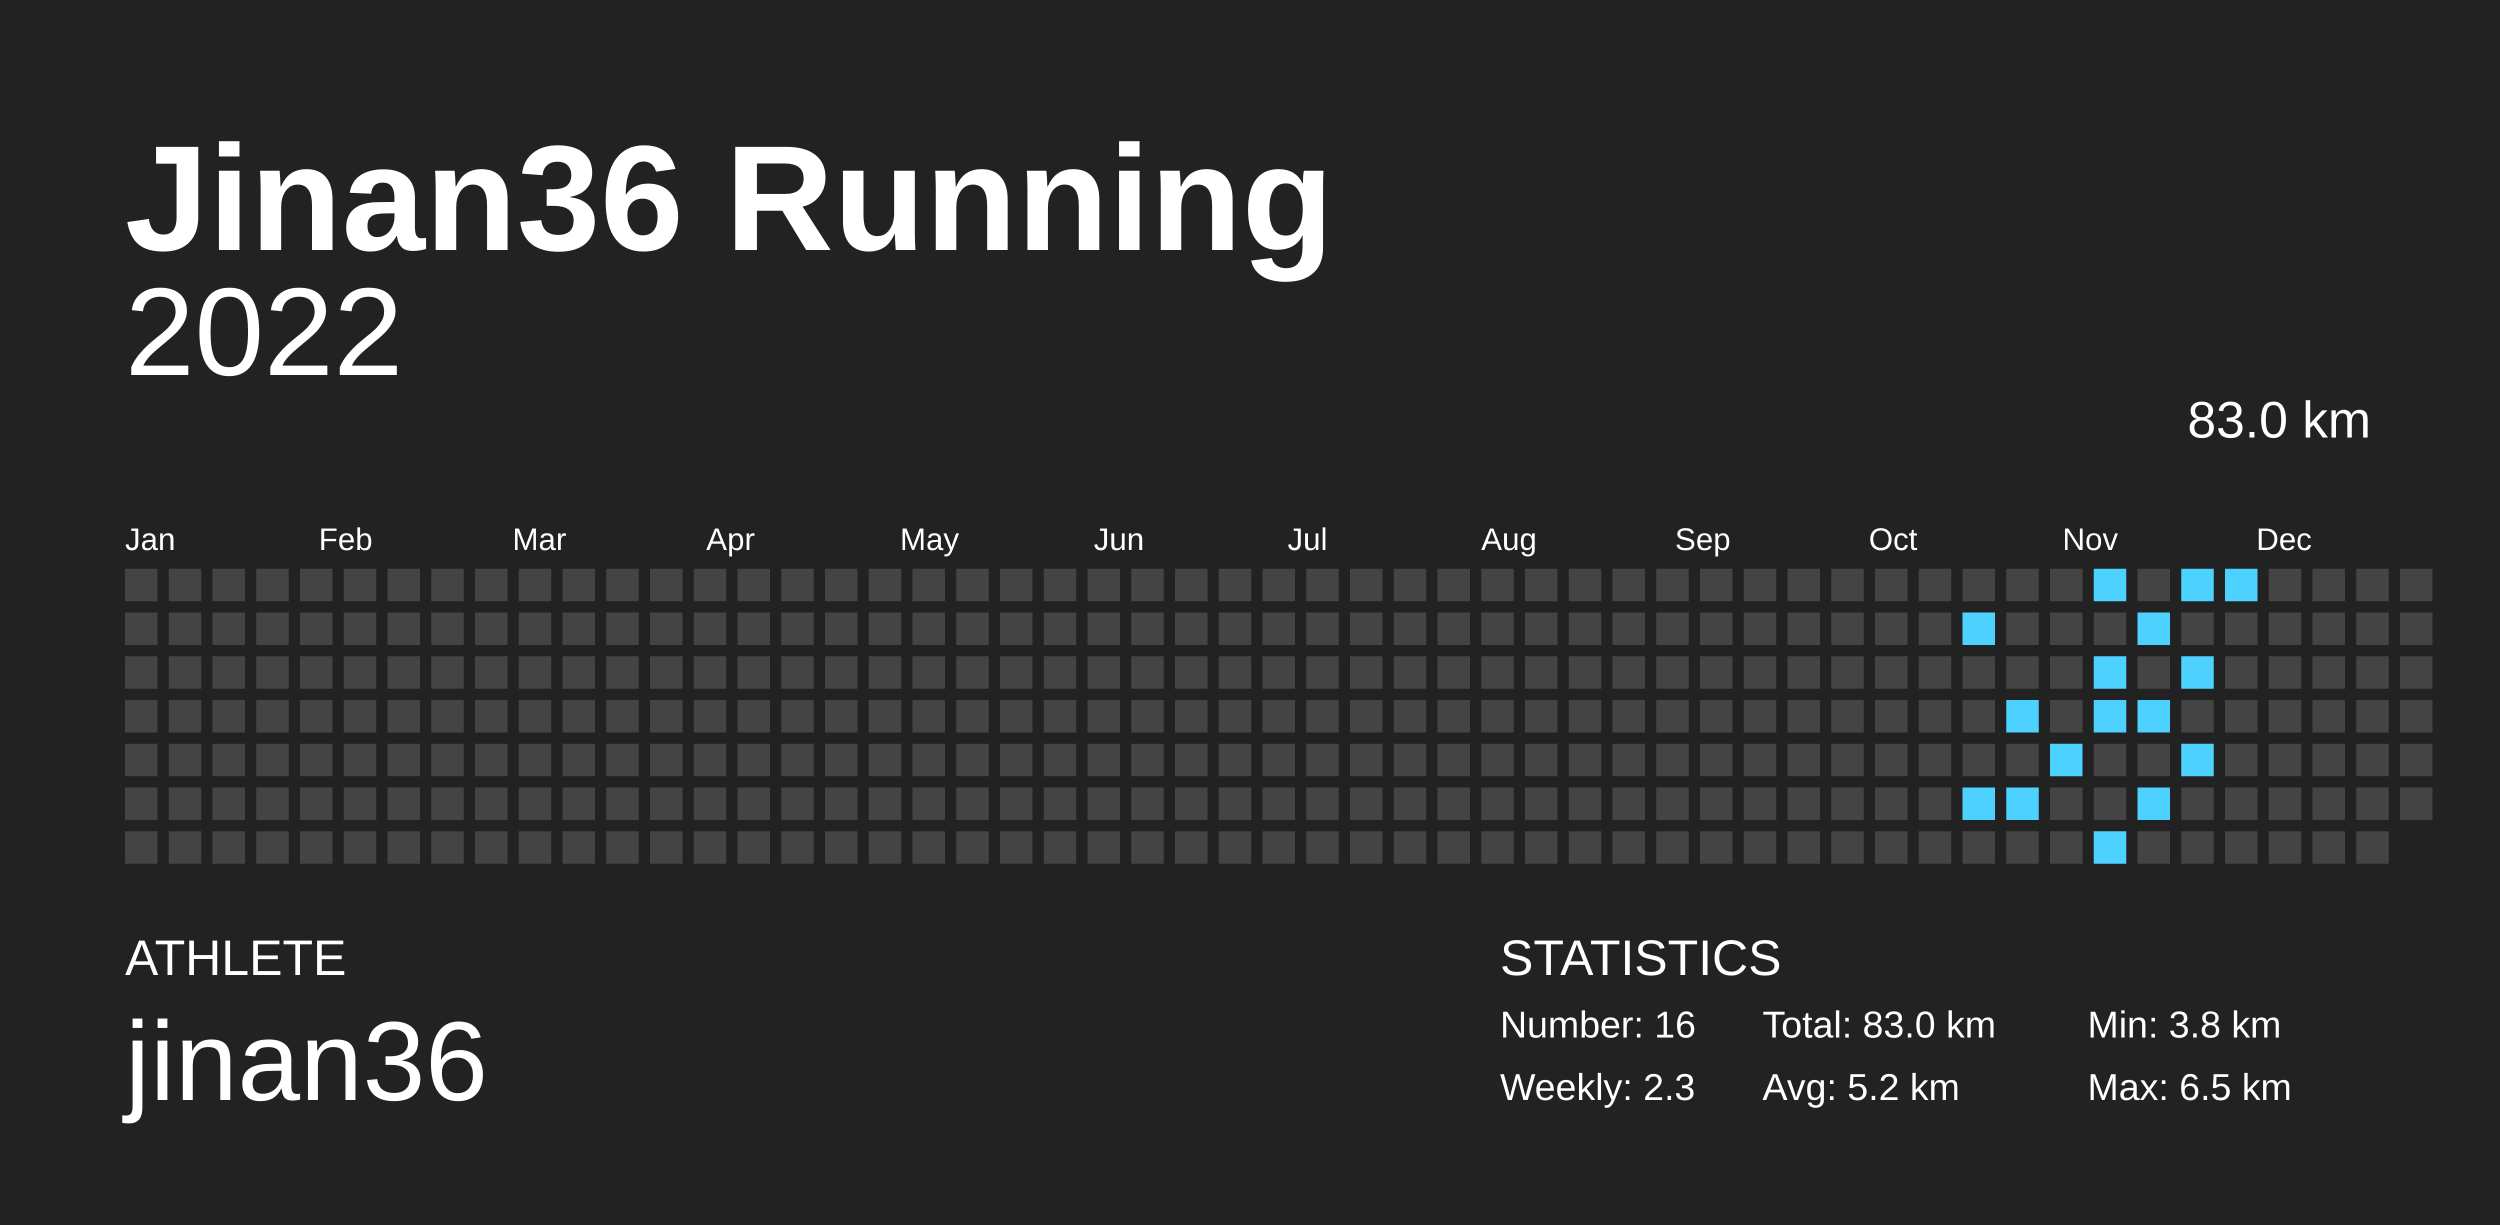
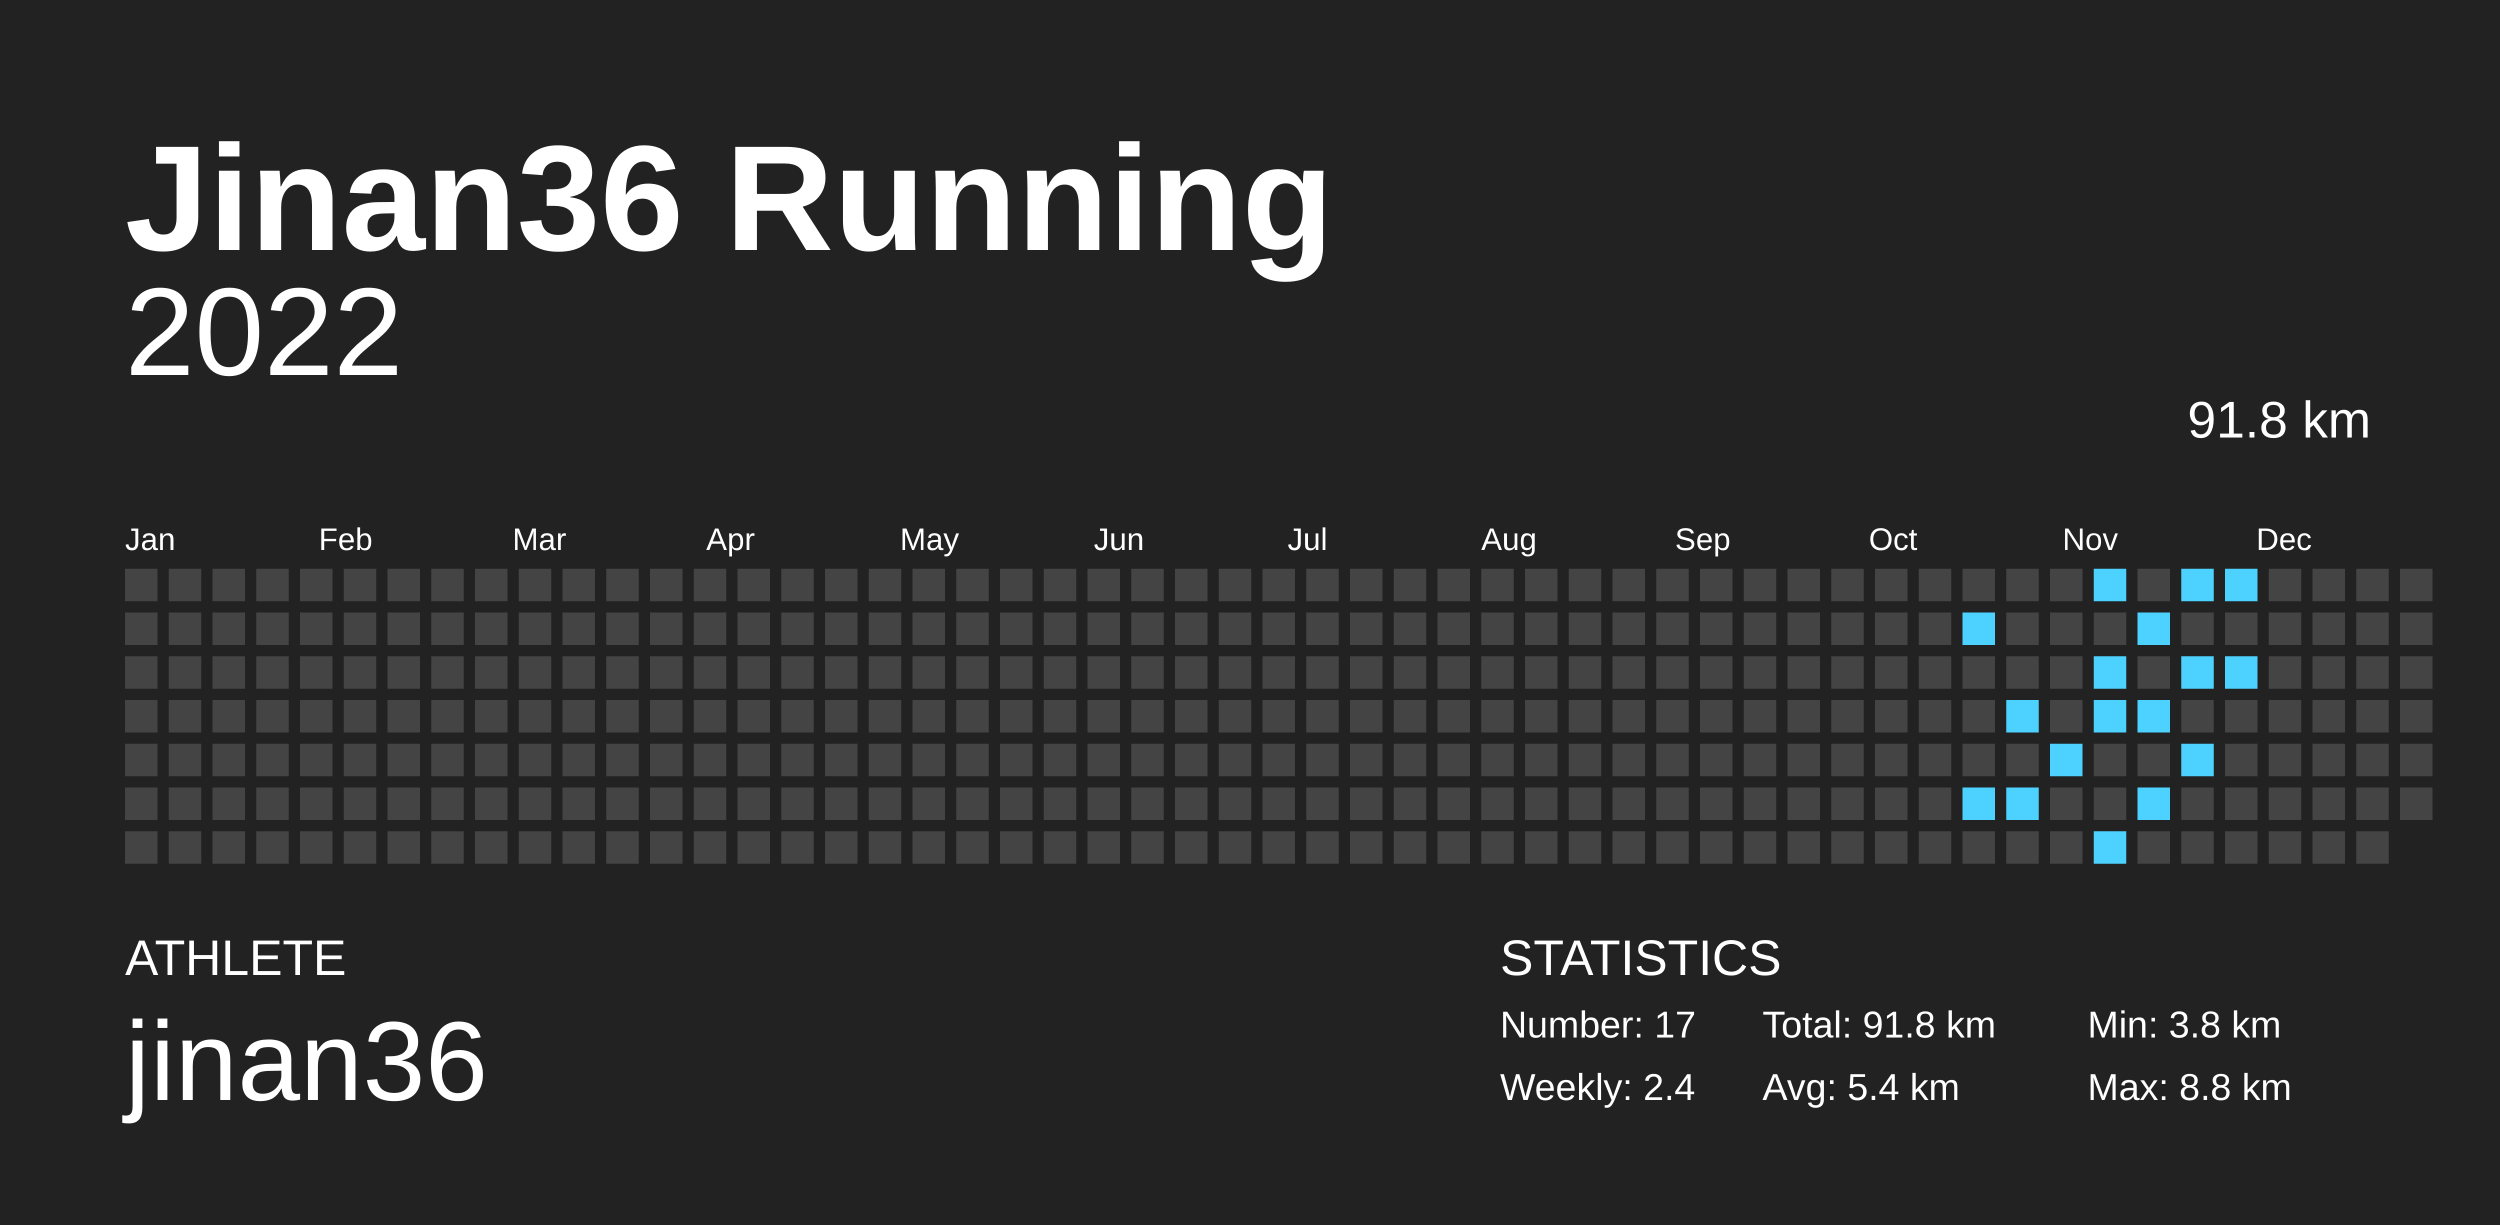
<svg xmlns="http://www.w3.org/2000/svg" baseProfile="full" height="98mm" version="1.1" viewBox="0,0,200,98" width="200mm">
  <defs />
  <rect fill="#222222" height="98" width="200" x="0" y="0" />
  <text fill="#FFFFFF" style="font-size:12px; font-family:Arial; font-weight:bold;" x="10" y="20">Jinan36 Running</text>
  <text fill="#FFFFFF" style="font-size:4px; font-family:Arial" x="10" y="78">ATHLETE</text>
  <text fill="#FFFFFF" style="font-size:9px; font-family:Arial" x="10" y="88">jinan36</text>
  <text fill="#FFFFFF" style="font-size:4px; font-family:Arial" x="120" y="78">STATISTICS</text>
-   <text fill="#FFFFFF" style="font-size:3px; font-family:Arial" x="120" y="83">Number: 16</text>
-   <text fill="#FFFFFF" style="font-size:3px; font-family:Arial" x="120" y="88">Weekly: 2.3</text>
-   <text fill="#FFFFFF" style="font-size:3px; font-family:Arial" x="141" y="83">Total: 83.0 km</text>
-   <text fill="#FFFFFF" style="font-size:3px; font-family:Arial" x="141" y="88">Avg: 5.2 km</text>
+   <text fill="#FFFFFF" style="font-size:3px; font-family:Arial" x="120" y="83">Number: 17</text>
+   <text fill="#FFFFFF" style="font-size:3px; font-family:Arial" x="120" y="88">Weekly: 2.4</text>
+   <text fill="#FFFFFF" style="font-size:3px; font-family:Arial" x="141" y="83">Total: 91.8 km</text>
+   <text fill="#FFFFFF" style="font-size:3px; font-family:Arial" x="141" y="88">Avg: 5.4 km</text>
  <text fill="#FFFFFF" style="font-size:3px; font-family:Arial" x="167" y="83">Min: 3.8 km</text>
-   <text fill="#FFFFFF" style="font-size:3px; font-family:Arial" x="167" y="88">Max: 6.5 km</text>
+   <text fill="#FFFFFF" style="font-size:3px; font-family:Arial" x="167" y="88">Max: 8.8 km</text>
  <text alignment-baseline="hanging" fill="#FFFFFF" style="font-size:10.0px; font-family:Arial;" x="10" y="30">2022</text>
-   <text alignment-baseline="hanging" fill="#FFFFFF" style="font-size:4.125px; font-family:Arial;" x="175" y="35">83.0 km</text>
+   <text alignment-baseline="hanging" fill="#FFFFFF" style="font-size:4.125px; font-family:Arial;" x="175" y="35">91.8 km</text>
  <text fill="#FFFFFF" style="font-size:2.5px; font-family:Arial" x="10.0" y="44">Jan</text>
  <text fill="#FFFFFF" style="font-size:2.5px; font-family:Arial" x="25.5" y="44">Feb</text>
  <text fill="#FFFFFF" style="font-size:2.5px; font-family:Arial" x="41.0" y="44">Mar</text>
  <text fill="#FFFFFF" style="font-size:2.5px; font-family:Arial" x="56.5" y="44">Apr</text>
  <text fill="#FFFFFF" style="font-size:2.5px; font-family:Arial" x="72.0" y="44">May</text>
  <text fill="#FFFFFF" style="font-size:2.5px; font-family:Arial" x="87.5" y="44">Jun</text>
  <text fill="#FFFFFF" style="font-size:2.5px; font-family:Arial" x="103.0" y="44">Jul</text>
  <text fill="#FFFFFF" style="font-size:2.5px; font-family:Arial" x="118.5" y="44">Aug</text>
  <text fill="#FFFFFF" style="font-size:2.5px; font-family:Arial" x="134.0" y="44">Sep</text>
  <text fill="#FFFFFF" style="font-size:2.5px; font-family:Arial" x="149.5" y="44">Oct</text>
  <text fill="#FFFFFF" style="font-size:2.5px; font-family:Arial" x="165.0" y="44">Nov</text>
  <text fill="#FFFFFF" style="font-size:2.5px; font-family:Arial" x="180.5" y="44">Dec</text>
  <rect fill="#444444" height="2.6" width="2.6" x="10.0" y="45.5" />
  <rect fill="#444444" height="2.6" width="2.6" x="10.0" y="49.0" />
  <rect fill="#444444" height="2.6" width="2.6" x="10.0" y="52.5" />
  <rect fill="#444444" height="2.6" width="2.6" x="10.0" y="56.0" />
  <rect fill="#444444" height="2.6" width="2.6" x="10.0" y="59.5" />
  <rect fill="#444444" height="2.6" width="2.6" x="10.0" y="63.0" />
  <rect fill="#444444" height="2.6" width="2.6" x="10.0" y="66.5" />
  <rect fill="#444444" height="2.6" width="2.6" x="13.5" y="45.5" />
  <rect fill="#444444" height="2.6" width="2.6" x="13.5" y="49.0" />
  <rect fill="#444444" height="2.6" width="2.6" x="13.5" y="52.5" />
  <rect fill="#444444" height="2.6" width="2.6" x="13.5" y="56.0" />
  <rect fill="#444444" height="2.6" width="2.6" x="13.5" y="59.5" />
  <rect fill="#444444" height="2.6" width="2.6" x="13.5" y="63.0" />
  <rect fill="#444444" height="2.6" width="2.6" x="13.5" y="66.5" />
  <rect fill="#444444" height="2.6" width="2.6" x="17.0" y="45.5" />
  <rect fill="#444444" height="2.6" width="2.6" x="17.0" y="49.0" />
  <rect fill="#444444" height="2.6" width="2.6" x="17.0" y="52.5" />
  <rect fill="#444444" height="2.6" width="2.6" x="17.0" y="56.0" />
  <rect fill="#444444" height="2.6" width="2.6" x="17.0" y="59.5" />
  <rect fill="#444444" height="2.6" width="2.6" x="17.0" y="63.0" />
  <rect fill="#444444" height="2.6" width="2.6" x="17.0" y="66.5" />
  <rect fill="#444444" height="2.6" width="2.6" x="20.5" y="45.5" />
  <rect fill="#444444" height="2.6" width="2.6" x="20.5" y="49.0" />
  <rect fill="#444444" height="2.6" width="2.6" x="20.5" y="52.5" />
  <rect fill="#444444" height="2.6" width="2.6" x="20.5" y="56.0" />
  <rect fill="#444444" height="2.6" width="2.6" x="20.5" y="59.5" />
  <rect fill="#444444" height="2.6" width="2.6" x="20.5" y="63.0" />
  <rect fill="#444444" height="2.6" width="2.6" x="20.5" y="66.5" />
  <rect fill="#444444" height="2.6" width="2.6" x="24.0" y="45.5" />
  <rect fill="#444444" height="2.6" width="2.6" x="24.0" y="49.0" />
  <rect fill="#444444" height="2.6" width="2.6" x="24.0" y="52.5" />
  <rect fill="#444444" height="2.6" width="2.6" x="24.0" y="56.0" />
  <rect fill="#444444" height="2.6" width="2.6" x="24.0" y="59.5" />
  <rect fill="#444444" height="2.6" width="2.6" x="24.0" y="63.0" />
  <rect fill="#444444" height="2.6" width="2.6" x="24.0" y="66.5" />
  <rect fill="#444444" height="2.6" width="2.6" x="27.5" y="45.5" />
  <rect fill="#444444" height="2.6" width="2.6" x="27.5" y="49.0" />
  <rect fill="#444444" height="2.6" width="2.6" x="27.5" y="52.5" />
  <rect fill="#444444" height="2.6" width="2.6" x="27.5" y="56.0" />
  <rect fill="#444444" height="2.6" width="2.6" x="27.5" y="59.5" />
  <rect fill="#444444" height="2.6" width="2.6" x="27.5" y="63.0" />
  <rect fill="#444444" height="2.6" width="2.6" x="27.5" y="66.5" />
  <rect fill="#444444" height="2.6" width="2.6" x="31.0" y="45.5" />
  <rect fill="#444444" height="2.6" width="2.6" x="31.0" y="49.0" />
  <rect fill="#444444" height="2.6" width="2.6" x="31.0" y="52.5" />
  <rect fill="#444444" height="2.6" width="2.6" x="31.0" y="56.0" />
  <rect fill="#444444" height="2.6" width="2.6" x="31.0" y="59.5" />
  <rect fill="#444444" height="2.6" width="2.6" x="31.0" y="63.0" />
  <rect fill="#444444" height="2.6" width="2.6" x="31.0" y="66.5" />
  <rect fill="#444444" height="2.6" width="2.6" x="34.5" y="45.5" />
  <rect fill="#444444" height="2.6" width="2.6" x="34.5" y="49.0" />
  <rect fill="#444444" height="2.6" width="2.6" x="34.5" y="52.5" />
  <rect fill="#444444" height="2.6" width="2.6" x="34.5" y="56.0" />
  <rect fill="#444444" height="2.6" width="2.6" x="34.5" y="59.5" />
  <rect fill="#444444" height="2.6" width="2.6" x="34.5" y="63.0" />
  <rect fill="#444444" height="2.6" width="2.6" x="34.5" y="66.5" />
  <rect fill="#444444" height="2.6" width="2.6" x="38.0" y="45.5" />
  <rect fill="#444444" height="2.6" width="2.6" x="38.0" y="49.0" />
  <rect fill="#444444" height="2.6" width="2.6" x="38.0" y="52.5" />
  <rect fill="#444444" height="2.6" width="2.6" x="38.0" y="56.0" />
  <rect fill="#444444" height="2.6" width="2.6" x="38.0" y="59.5" />
  <rect fill="#444444" height="2.6" width="2.6" x="38.0" y="63.0" />
  <rect fill="#444444" height="2.6" width="2.6" x="38.0" y="66.5" />
  <rect fill="#444444" height="2.6" width="2.6" x="41.5" y="45.5" />
  <rect fill="#444444" height="2.6" width="2.6" x="41.5" y="49.0" />
  <rect fill="#444444" height="2.6" width="2.6" x="41.5" y="52.5" />
  <rect fill="#444444" height="2.6" width="2.6" x="41.5" y="56.0" />
  <rect fill="#444444" height="2.6" width="2.6" x="41.5" y="59.5" />
  <rect fill="#444444" height="2.6" width="2.6" x="41.5" y="63.0" />
  <rect fill="#444444" height="2.6" width="2.6" x="41.5" y="66.5" />
  <rect fill="#444444" height="2.6" width="2.6" x="45.0" y="45.5" />
  <rect fill="#444444" height="2.6" width="2.6" x="45.0" y="49.0" />
  <rect fill="#444444" height="2.6" width="2.6" x="45.0" y="52.5" />
  <rect fill="#444444" height="2.6" width="2.6" x="45.0" y="56.0" />
  <rect fill="#444444" height="2.6" width="2.6" x="45.0" y="59.5" />
  <rect fill="#444444" height="2.6" width="2.6" x="45.0" y="63.0" />
  <rect fill="#444444" height="2.6" width="2.6" x="45.0" y="66.5" />
  <rect fill="#444444" height="2.6" width="2.6" x="48.5" y="45.5" />
  <rect fill="#444444" height="2.6" width="2.6" x="48.5" y="49.0" />
  <rect fill="#444444" height="2.6" width="2.6" x="48.5" y="52.5" />
  <rect fill="#444444" height="2.6" width="2.6" x="48.5" y="56.0" />
  <rect fill="#444444" height="2.6" width="2.6" x="48.5" y="59.5" />
  <rect fill="#444444" height="2.6" width="2.6" x="48.5" y="63.0" />
  <rect fill="#444444" height="2.6" width="2.6" x="48.5" y="66.5" />
  <rect fill="#444444" height="2.6" width="2.6" x="52.0" y="45.5" />
  <rect fill="#444444" height="2.6" width="2.6" x="52.0" y="49.0" />
  <rect fill="#444444" height="2.6" width="2.6" x="52.0" y="52.5" />
  <rect fill="#444444" height="2.6" width="2.6" x="52.0" y="56.0" />
  <rect fill="#444444" height="2.6" width="2.6" x="52.0" y="59.5" />
  <rect fill="#444444" height="2.6" width="2.6" x="52.0" y="63.0" />
  <rect fill="#444444" height="2.6" width="2.6" x="52.0" y="66.5" />
  <rect fill="#444444" height="2.6" width="2.6" x="55.5" y="45.5" />
  <rect fill="#444444" height="2.6" width="2.6" x="55.5" y="49.0" />
  <rect fill="#444444" height="2.6" width="2.6" x="55.5" y="52.5" />
  <rect fill="#444444" height="2.6" width="2.6" x="55.5" y="56.0" />
  <rect fill="#444444" height="2.6" width="2.6" x="55.5" y="59.5" />
  <rect fill="#444444" height="2.6" width="2.6" x="55.5" y="63.0" />
  <rect fill="#444444" height="2.6" width="2.6" x="55.5" y="66.5" />
  <rect fill="#444444" height="2.6" width="2.6" x="59.0" y="45.5" />
  <rect fill="#444444" height="2.6" width="2.6" x="59.0" y="49.0" />
  <rect fill="#444444" height="2.6" width="2.6" x="59.0" y="52.5" />
  <rect fill="#444444" height="2.6" width="2.6" x="59.0" y="56.0" />
  <rect fill="#444444" height="2.6" width="2.6" x="59.0" y="59.5" />
  <rect fill="#444444" height="2.6" width="2.6" x="59.0" y="63.0" />
  <rect fill="#444444" height="2.6" width="2.6" x="59.0" y="66.5" />
  <rect fill="#444444" height="2.6" width="2.6" x="62.5" y="45.5" />
  <rect fill="#444444" height="2.6" width="2.6" x="62.5" y="49.0" />
  <rect fill="#444444" height="2.6" width="2.6" x="62.5" y="52.5" />
  <rect fill="#444444" height="2.6" width="2.6" x="62.5" y="56.0" />
  <rect fill="#444444" height="2.6" width="2.6" x="62.5" y="59.5" />
  <rect fill="#444444" height="2.6" width="2.6" x="62.5" y="63.0" />
  <rect fill="#444444" height="2.6" width="2.6" x="62.5" y="66.5" />
  <rect fill="#444444" height="2.6" width="2.6" x="66.0" y="45.5" />
  <rect fill="#444444" height="2.6" width="2.6" x="66.0" y="49.0" />
  <rect fill="#444444" height="2.6" width="2.6" x="66.0" y="52.5" />
  <rect fill="#444444" height="2.6" width="2.6" x="66.0" y="56.0" />
  <rect fill="#444444" height="2.6" width="2.6" x="66.0" y="59.5" />
  <rect fill="#444444" height="2.6" width="2.6" x="66.0" y="63.0" />
  <rect fill="#444444" height="2.6" width="2.6" x="66.0" y="66.5" />
  <rect fill="#444444" height="2.6" width="2.6" x="69.5" y="45.5" />
  <rect fill="#444444" height="2.6" width="2.6" x="69.5" y="49.0" />
  <rect fill="#444444" height="2.6" width="2.6" x="69.5" y="52.5" />
  <rect fill="#444444" height="2.6" width="2.6" x="69.5" y="56.0" />
  <rect fill="#444444" height="2.6" width="2.6" x="69.5" y="59.5" />
  <rect fill="#444444" height="2.6" width="2.6" x="69.5" y="63.0" />
  <rect fill="#444444" height="2.6" width="2.6" x="69.5" y="66.5" />
  <rect fill="#444444" height="2.6" width="2.6" x="73.0" y="45.5" />
  <rect fill="#444444" height="2.6" width="2.6" x="73.0" y="49.0" />
  <rect fill="#444444" height="2.6" width="2.6" x="73.0" y="52.5" />
  <rect fill="#444444" height="2.6" width="2.6" x="73.0" y="56.0" />
  <rect fill="#444444" height="2.6" width="2.6" x="73.0" y="59.5" />
  <rect fill="#444444" height="2.6" width="2.6" x="73.0" y="63.0" />
  <rect fill="#444444" height="2.6" width="2.6" x="73.0" y="66.5" />
  <rect fill="#444444" height="2.6" width="2.6" x="76.5" y="45.5" />
  <rect fill="#444444" height="2.6" width="2.6" x="76.5" y="49.0" />
  <rect fill="#444444" height="2.6" width="2.6" x="76.5" y="52.5" />
  <rect fill="#444444" height="2.6" width="2.6" x="76.5" y="56.0" />
  <rect fill="#444444" height="2.6" width="2.6" x="76.5" y="59.5" />
  <rect fill="#444444" height="2.6" width="2.6" x="76.5" y="63.0" />
  <rect fill="#444444" height="2.6" width="2.6" x="76.5" y="66.5" />
  <rect fill="#444444" height="2.6" width="2.6" x="80.0" y="45.5" />
  <rect fill="#444444" height="2.6" width="2.6" x="80.0" y="49.0" />
  <rect fill="#444444" height="2.6" width="2.6" x="80.0" y="52.5" />
  <rect fill="#444444" height="2.6" width="2.6" x="80.0" y="56.0" />
  <rect fill="#444444" height="2.6" width="2.6" x="80.0" y="59.5" />
  <rect fill="#444444" height="2.6" width="2.6" x="80.0" y="63.0" />
  <rect fill="#444444" height="2.6" width="2.6" x="80.0" y="66.5" />
  <rect fill="#444444" height="2.6" width="2.6" x="83.5" y="45.5" />
  <rect fill="#444444" height="2.6" width="2.6" x="83.5" y="49.0" />
  <rect fill="#444444" height="2.6" width="2.6" x="83.5" y="52.5" />
  <rect fill="#444444" height="2.6" width="2.6" x="83.5" y="56.0" />
  <rect fill="#444444" height="2.6" width="2.6" x="83.5" y="59.5" />
  <rect fill="#444444" height="2.6" width="2.6" x="83.5" y="63.0" />
  <rect fill="#444444" height="2.6" width="2.6" x="83.5" y="66.5" />
  <rect fill="#444444" height="2.6" width="2.6" x="87.0" y="45.5" />
  <rect fill="#444444" height="2.6" width="2.6" x="87.0" y="49.0" />
  <rect fill="#444444" height="2.6" width="2.6" x="87.0" y="52.5" />
  <rect fill="#444444" height="2.6" width="2.6" x="87.0" y="56.0" />
  <rect fill="#444444" height="2.6" width="2.6" x="87.0" y="59.5" />
  <rect fill="#444444" height="2.6" width="2.6" x="87.0" y="63.0" />
  <rect fill="#444444" height="2.6" width="2.6" x="87.0" y="66.5" />
  <rect fill="#444444" height="2.6" width="2.6" x="90.5" y="45.5" />
  <rect fill="#444444" height="2.6" width="2.6" x="90.5" y="49.0" />
  <rect fill="#444444" height="2.6" width="2.6" x="90.5" y="52.5" />
  <rect fill="#444444" height="2.6" width="2.6" x="90.5" y="56.0" />
  <rect fill="#444444" height="2.6" width="2.6" x="90.5" y="59.5" />
  <rect fill="#444444" height="2.6" width="2.6" x="90.5" y="63.0" />
  <rect fill="#444444" height="2.6" width="2.6" x="90.5" y="66.5" />
  <rect fill="#444444" height="2.6" width="2.6" x="94.0" y="45.5" />
  <rect fill="#444444" height="2.6" width="2.6" x="94.0" y="49.0" />
  <rect fill="#444444" height="2.6" width="2.6" x="94.0" y="52.5" />
  <rect fill="#444444" height="2.6" width="2.6" x="94.0" y="56.0" />
  <rect fill="#444444" height="2.6" width="2.6" x="94.0" y="59.5" />
  <rect fill="#444444" height="2.6" width="2.6" x="94.0" y="63.0" />
  <rect fill="#444444" height="2.6" width="2.6" x="94.0" y="66.5" />
  <rect fill="#444444" height="2.6" width="2.6" x="97.5" y="45.5" />
  <rect fill="#444444" height="2.6" width="2.6" x="97.5" y="49.0" />
  <rect fill="#444444" height="2.6" width="2.6" x="97.5" y="52.5" />
  <rect fill="#444444" height="2.6" width="2.6" x="97.5" y="56.0" />
  <rect fill="#444444" height="2.6" width="2.6" x="97.5" y="59.5" />
  <rect fill="#444444" height="2.6" width="2.6" x="97.5" y="63.0" />
  <rect fill="#444444" height="2.6" width="2.6" x="97.5" y="66.5" />
  <rect fill="#444444" height="2.6" width="2.6" x="101.0" y="45.5" />
  <rect fill="#444444" height="2.6" width="2.6" x="101.0" y="49.0" />
  <rect fill="#444444" height="2.6" width="2.6" x="101.0" y="52.5" />
  <rect fill="#444444" height="2.6" width="2.6" x="101.0" y="56.0" />
  <rect fill="#444444" height="2.6" width="2.6" x="101.0" y="59.5" />
  <rect fill="#444444" height="2.6" width="2.6" x="101.0" y="63.0" />
  <rect fill="#444444" height="2.6" width="2.6" x="101.0" y="66.5" />
  <rect fill="#444444" height="2.6" width="2.6" x="104.5" y="45.5" />
  <rect fill="#444444" height="2.6" width="2.6" x="104.5" y="49.0" />
  <rect fill="#444444" height="2.6" width="2.6" x="104.5" y="52.5" />
  <rect fill="#444444" height="2.6" width="2.6" x="104.5" y="56.0" />
  <rect fill="#444444" height="2.6" width="2.6" x="104.5" y="59.5" />
  <rect fill="#444444" height="2.6" width="2.6" x="104.5" y="63.0" />
  <rect fill="#444444" height="2.6" width="2.6" x="104.5" y="66.5" />
  <rect fill="#444444" height="2.6" width="2.6" x="108.0" y="45.5" />
  <rect fill="#444444" height="2.6" width="2.6" x="108.0" y="49.0" />
  <rect fill="#444444" height="2.6" width="2.6" x="108.0" y="52.5" />
  <rect fill="#444444" height="2.6" width="2.6" x="108.0" y="56.0" />
  <rect fill="#444444" height="2.6" width="2.6" x="108.0" y="59.5" />
  <rect fill="#444444" height="2.6" width="2.6" x="108.0" y="63.0" />
  <rect fill="#444444" height="2.6" width="2.6" x="108.0" y="66.5" />
  <rect fill="#444444" height="2.6" width="2.6" x="111.5" y="45.5" />
  <rect fill="#444444" height="2.6" width="2.6" x="111.5" y="49.0" />
  <rect fill="#444444" height="2.6" width="2.6" x="111.5" y="52.5" />
  <rect fill="#444444" height="2.6" width="2.6" x="111.5" y="56.0" />
  <rect fill="#444444" height="2.6" width="2.6" x="111.5" y="59.5" />
  <rect fill="#444444" height="2.6" width="2.6" x="111.5" y="63.0" />
  <rect fill="#444444" height="2.6" width="2.6" x="111.5" y="66.5" />
  <rect fill="#444444" height="2.6" width="2.6" x="115.0" y="45.5" />
  <rect fill="#444444" height="2.6" width="2.6" x="115.0" y="49.0" />
  <rect fill="#444444" height="2.6" width="2.6" x="115.0" y="52.5" />
  <rect fill="#444444" height="2.6" width="2.6" x="115.0" y="56.0" />
  <rect fill="#444444" height="2.6" width="2.6" x="115.0" y="59.5" />
  <rect fill="#444444" height="2.6" width="2.6" x="115.0" y="63.0" />
  <rect fill="#444444" height="2.6" width="2.6" x="115.0" y="66.5" />
  <rect fill="#444444" height="2.6" width="2.6" x="118.5" y="45.5" />
  <rect fill="#444444" height="2.6" width="2.6" x="118.5" y="49.0" />
  <rect fill="#444444" height="2.6" width="2.6" x="118.5" y="52.5" />
  <rect fill="#444444" height="2.6" width="2.6" x="118.5" y="56.0" />
  <rect fill="#444444" height="2.6" width="2.6" x="118.5" y="59.5" />
  <rect fill="#444444" height="2.6" width="2.6" x="118.5" y="63.0" />
  <rect fill="#444444" height="2.6" width="2.6" x="118.5" y="66.5" />
  <rect fill="#444444" height="2.6" width="2.6" x="122.0" y="45.5" />
  <rect fill="#444444" height="2.6" width="2.6" x="122.0" y="49.0" />
  <rect fill="#444444" height="2.6" width="2.6" x="122.0" y="52.5" />
  <rect fill="#444444" height="2.6" width="2.6" x="122.0" y="56.0" />
  <rect fill="#444444" height="2.6" width="2.6" x="122.0" y="59.5" />
  <rect fill="#444444" height="2.6" width="2.6" x="122.0" y="63.0" />
  <rect fill="#444444" height="2.6" width="2.6" x="122.0" y="66.5" />
  <rect fill="#444444" height="2.6" width="2.6" x="125.5" y="45.5" />
  <rect fill="#444444" height="2.6" width="2.6" x="125.5" y="49.0" />
  <rect fill="#444444" height="2.6" width="2.6" x="125.5" y="52.5" />
  <rect fill="#444444" height="2.6" width="2.6" x="125.5" y="56.0" />
  <rect fill="#444444" height="2.6" width="2.6" x="125.5" y="59.5" />
  <rect fill="#444444" height="2.6" width="2.6" x="125.5" y="63.0" />
  <rect fill="#444444" height="2.6" width="2.6" x="125.5" y="66.5" />
  <rect fill="#444444" height="2.6" width="2.6" x="129.0" y="45.5" />
  <rect fill="#444444" height="2.6" width="2.6" x="129.0" y="49.0" />
  <rect fill="#444444" height="2.6" width="2.6" x="129.0" y="52.5" />
  <rect fill="#444444" height="2.6" width="2.6" x="129.0" y="56.0" />
  <rect fill="#444444" height="2.6" width="2.6" x="129.0" y="59.5" />
  <rect fill="#444444" height="2.6" width="2.6" x="129.0" y="63.0" />
  <rect fill="#444444" height="2.6" width="2.6" x="129.0" y="66.5" />
  <rect fill="#444444" height="2.6" width="2.6" x="132.5" y="45.5" />
  <rect fill="#444444" height="2.6" width="2.6" x="132.5" y="49.0" />
  <rect fill="#444444" height="2.6" width="2.6" x="132.5" y="52.5" />
  <rect fill="#444444" height="2.6" width="2.6" x="132.5" y="56.0" />
  <rect fill="#444444" height="2.6" width="2.6" x="132.5" y="59.5" />
  <rect fill="#444444" height="2.6" width="2.6" x="132.5" y="63.0" />
  <rect fill="#444444" height="2.6" width="2.6" x="132.5" y="66.5" />
  <rect fill="#444444" height="2.6" width="2.6" x="136.0" y="45.5" />
  <rect fill="#444444" height="2.6" width="2.6" x="136.0" y="49.0" />
  <rect fill="#444444" height="2.6" width="2.6" x="136.0" y="52.5" />
  <rect fill="#444444" height="2.6" width="2.6" x="136.0" y="56.0" />
  <rect fill="#444444" height="2.6" width="2.6" x="136.0" y="59.5" />
  <rect fill="#444444" height="2.6" width="2.6" x="136.0" y="63.0" />
  <rect fill="#444444" height="2.6" width="2.6" x="136.0" y="66.5" />
  <rect fill="#444444" height="2.6" width="2.6" x="139.5" y="45.5" />
  <rect fill="#444444" height="2.6" width="2.6" x="139.5" y="49.0" />
  <rect fill="#444444" height="2.6" width="2.6" x="139.5" y="52.5" />
  <rect fill="#444444" height="2.6" width="2.6" x="139.5" y="56.0" />
  <rect fill="#444444" height="2.6" width="2.6" x="139.5" y="59.5" />
  <rect fill="#444444" height="2.6" width="2.6" x="139.5" y="63.0" />
  <rect fill="#444444" height="2.6" width="2.6" x="139.5" y="66.5" />
  <rect fill="#444444" height="2.6" width="2.6" x="143.0" y="45.5" />
  <rect fill="#444444" height="2.6" width="2.6" x="143.0" y="49.0" />
  <rect fill="#444444" height="2.6" width="2.6" x="143.0" y="52.5" />
  <rect fill="#444444" height="2.6" width="2.6" x="143.0" y="56.0" />
  <rect fill="#444444" height="2.6" width="2.6" x="143.0" y="59.5" />
  <rect fill="#444444" height="2.6" width="2.6" x="143.0" y="63.0" />
  <rect fill="#444444" height="2.6" width="2.6" x="143.0" y="66.5" />
  <rect fill="#444444" height="2.6" width="2.6" x="146.5" y="45.5" />
  <rect fill="#444444" height="2.6" width="2.6" x="146.5" y="49.0" />
  <rect fill="#444444" height="2.6" width="2.6" x="146.5" y="52.5" />
  <rect fill="#444444" height="2.6" width="2.6" x="146.5" y="56.0" />
  <rect fill="#444444" height="2.6" width="2.6" x="146.5" y="59.5" />
  <rect fill="#444444" height="2.6" width="2.6" x="146.5" y="63.0" />
  <rect fill="#444444" height="2.6" width="2.6" x="146.5" y="66.5" />
  <rect fill="#444444" height="2.6" width="2.6" x="150.0" y="45.5" />
  <rect fill="#444444" height="2.6" width="2.6" x="150.0" y="49.0" />
  <rect fill="#444444" height="2.6" width="2.6" x="150.0" y="52.5" />
  <rect fill="#444444" height="2.6" width="2.6" x="150.0" y="56.0" />
  <rect fill="#444444" height="2.6" width="2.6" x="150.0" y="59.5" />
  <rect fill="#444444" height="2.6" width="2.6" x="150.0" y="63.0" />
  <rect fill="#444444" height="2.6" width="2.6" x="150.0" y="66.5" />
  <rect fill="#444444" height="2.6" width="2.6" x="153.5" y="45.5" />
  <rect fill="#444444" height="2.6" width="2.6" x="153.5" y="49.0" />
  <rect fill="#444444" height="2.6" width="2.6" x="153.5" y="52.5" />
  <rect fill="#444444" height="2.6" width="2.6" x="153.5" y="56.0" />
  <rect fill="#444444" height="2.6" width="2.6" x="153.5" y="59.5" />
  <rect fill="#444444" height="2.6" width="2.6" x="153.5" y="63.0" />
  <rect fill="#444444" height="2.6" width="2.6" x="153.5" y="66.5" />
  <rect fill="#444444" height="2.6" width="2.6" x="157.0" y="45.5" />
  <rect fill="#4dd2ff" height="2.6" width="2.6" x="157.0" y="49.0" />
  <rect fill="#444444" height="2.6" width="2.6" x="157.0" y="52.5" />
  <rect fill="#444444" height="2.6" width="2.6" x="157.0" y="56.0" />
  <rect fill="#444444" height="2.6" width="2.6" x="157.0" y="59.5" />
  <rect fill="#4dd2ff" height="2.6" width="2.6" x="157.0" y="63.0" />
  <rect fill="#444444" height="2.6" width="2.6" x="157.0" y="66.5" />
  <rect fill="#444444" height="2.6" width="2.6" x="160.5" y="45.5" />
  <rect fill="#444444" height="2.6" width="2.6" x="160.5" y="49.0" />
  <rect fill="#444444" height="2.6" width="2.6" x="160.5" y="52.5" />
  <rect fill="#4dd2ff" height="2.6" width="2.6" x="160.5" y="56.0" />
  <rect fill="#444444" height="2.6" width="2.6" x="160.5" y="59.5" />
  <rect fill="#4dd2ff" height="2.6" width="2.6" x="160.5" y="63.0" />
  <rect fill="#444444" height="2.6" width="2.6" x="160.5" y="66.5" />
  <rect fill="#444444" height="2.6" width="2.6" x="164.0" y="45.5" />
  <rect fill="#444444" height="2.6" width="2.6" x="164.0" y="49.0" />
  <rect fill="#444444" height="2.6" width="2.6" x="164.0" y="52.5" />
  <rect fill="#444444" height="2.6" width="2.6" x="164.0" y="56.0" />
  <rect fill="#4dd2ff" height="2.6" width="2.6" x="164.0" y="59.5" />
  <rect fill="#444444" height="2.6" width="2.6" x="164.0" y="63.0" />
  <rect fill="#444444" height="2.6" width="2.6" x="164.0" y="66.5" />
  <rect fill="#4dd2ff" height="2.6" width="2.6" x="167.5" y="45.5" />
  <rect fill="#444444" height="2.6" width="2.6" x="167.5" y="49.0" />
  <rect fill="#4dd2ff" height="2.6" width="2.6" x="167.5" y="52.5" />
  <rect fill="#4dd2ff" height="2.6" width="2.6" x="167.5" y="56.0" />
  <rect fill="#444444" height="2.6" width="2.6" x="167.5" y="59.5" />
  <rect fill="#444444" height="2.6" width="2.6" x="167.5" y="63.0" />
  <rect fill="#4dd2ff" height="2.6" width="2.6" x="167.5" y="66.5" />
  <rect fill="#444444" height="2.6" width="2.6" x="171.0" y="45.5" />
  <rect fill="#4dd2ff" height="2.6" width="2.6" x="171.0" y="49.0" />
  <rect fill="#444444" height="2.6" width="2.6" x="171.0" y="52.5" />
  <rect fill="#4dd2ff" height="2.6" width="2.6" x="171.0" y="56.0" />
  <rect fill="#444444" height="2.6" width="2.6" x="171.0" y="59.5" />
  <rect fill="#4dd2ff" height="2.6" width="2.6" x="171.0" y="63.0" />
  <rect fill="#444444" height="2.6" width="2.6" x="171.0" y="66.5" />
  <rect fill="#4dd2ff" height="2.6" width="2.6" x="174.5" y="45.5" />
  <rect fill="#444444" height="2.6" width="2.6" x="174.5" y="49.0" />
  <rect fill="#4dd2ff" height="2.6" width="2.6" x="174.5" y="52.5" />
  <rect fill="#444444" height="2.6" width="2.6" x="174.5" y="56.0" />
  <rect fill="#4dd2ff" height="2.6" width="2.6" x="174.5" y="59.5" />
  <rect fill="#444444" height="2.6" width="2.6" x="174.5" y="63.0" />
  <rect fill="#444444" height="2.6" width="2.6" x="174.5" y="66.5" />
  <rect fill="#4dd2ff" height="2.6" width="2.6" x="178.0" y="45.5" />
  <rect fill="#444444" height="2.6" width="2.6" x="178.0" y="49.0" />
-   <rect fill="#444444" height="2.6" width="2.6" x="178.0" y="52.5" />
+   <rect fill="#4dd2ff" height="2.6" width="2.6" x="178.0" y="52.5" />
  <rect fill="#444444" height="2.6" width="2.6" x="178.0" y="56.0" />
  <rect fill="#444444" height="2.6" width="2.6" x="178.0" y="59.5" />
  <rect fill="#444444" height="2.6" width="2.6" x="178.0" y="63.0" />
  <rect fill="#444444" height="2.6" width="2.6" x="178.0" y="66.5" />
  <rect fill="#444444" height="2.6" width="2.6" x="181.5" y="45.5" />
  <rect fill="#444444" height="2.6" width="2.6" x="181.5" y="49.0" />
  <rect fill="#444444" height="2.6" width="2.6" x="181.5" y="52.5" />
  <rect fill="#444444" height="2.6" width="2.6" x="181.5" y="56.0" />
  <rect fill="#444444" height="2.6" width="2.6" x="181.5" y="59.5" />
  <rect fill="#444444" height="2.6" width="2.6" x="181.5" y="63.0" />
  <rect fill="#444444" height="2.6" width="2.6" x="181.5" y="66.5" />
  <rect fill="#444444" height="2.6" width="2.6" x="185.0" y="45.5" />
  <rect fill="#444444" height="2.6" width="2.6" x="185.0" y="49.0" />
  <rect fill="#444444" height="2.6" width="2.6" x="185.0" y="52.5" />
  <rect fill="#444444" height="2.6" width="2.6" x="185.0" y="56.0" />
  <rect fill="#444444" height="2.6" width="2.6" x="185.0" y="59.5" />
  <rect fill="#444444" height="2.6" width="2.6" x="185.0" y="63.0" />
  <rect fill="#444444" height="2.6" width="2.6" x="185.0" y="66.5" />
  <rect fill="#444444" height="2.6" width="2.6" x="188.5" y="45.5" />
  <rect fill="#444444" height="2.6" width="2.6" x="188.5" y="49.0" />
  <rect fill="#444444" height="2.6" width="2.6" x="188.5" y="52.5" />
  <rect fill="#444444" height="2.6" width="2.6" x="188.5" y="56.0" />
  <rect fill="#444444" height="2.6" width="2.6" x="188.5" y="59.5" />
  <rect fill="#444444" height="2.6" width="2.6" x="188.5" y="63.0" />
  <rect fill="#444444" height="2.6" width="2.6" x="188.5" y="66.5" />
  <rect fill="#444444" height="2.6" width="2.6" x="192.0" y="45.5" />
  <rect fill="#444444" height="2.6" width="2.6" x="192.0" y="49.0" />
  <rect fill="#444444" height="2.6" width="2.6" x="192.0" y="52.5" />
  <rect fill="#444444" height="2.6" width="2.6" x="192.0" y="56.0" />
  <rect fill="#444444" height="2.6" width="2.6" x="192.0" y="59.5" />
  <rect fill="#444444" height="2.6" width="2.6" x="192.0" y="63.0" />
</svg>
